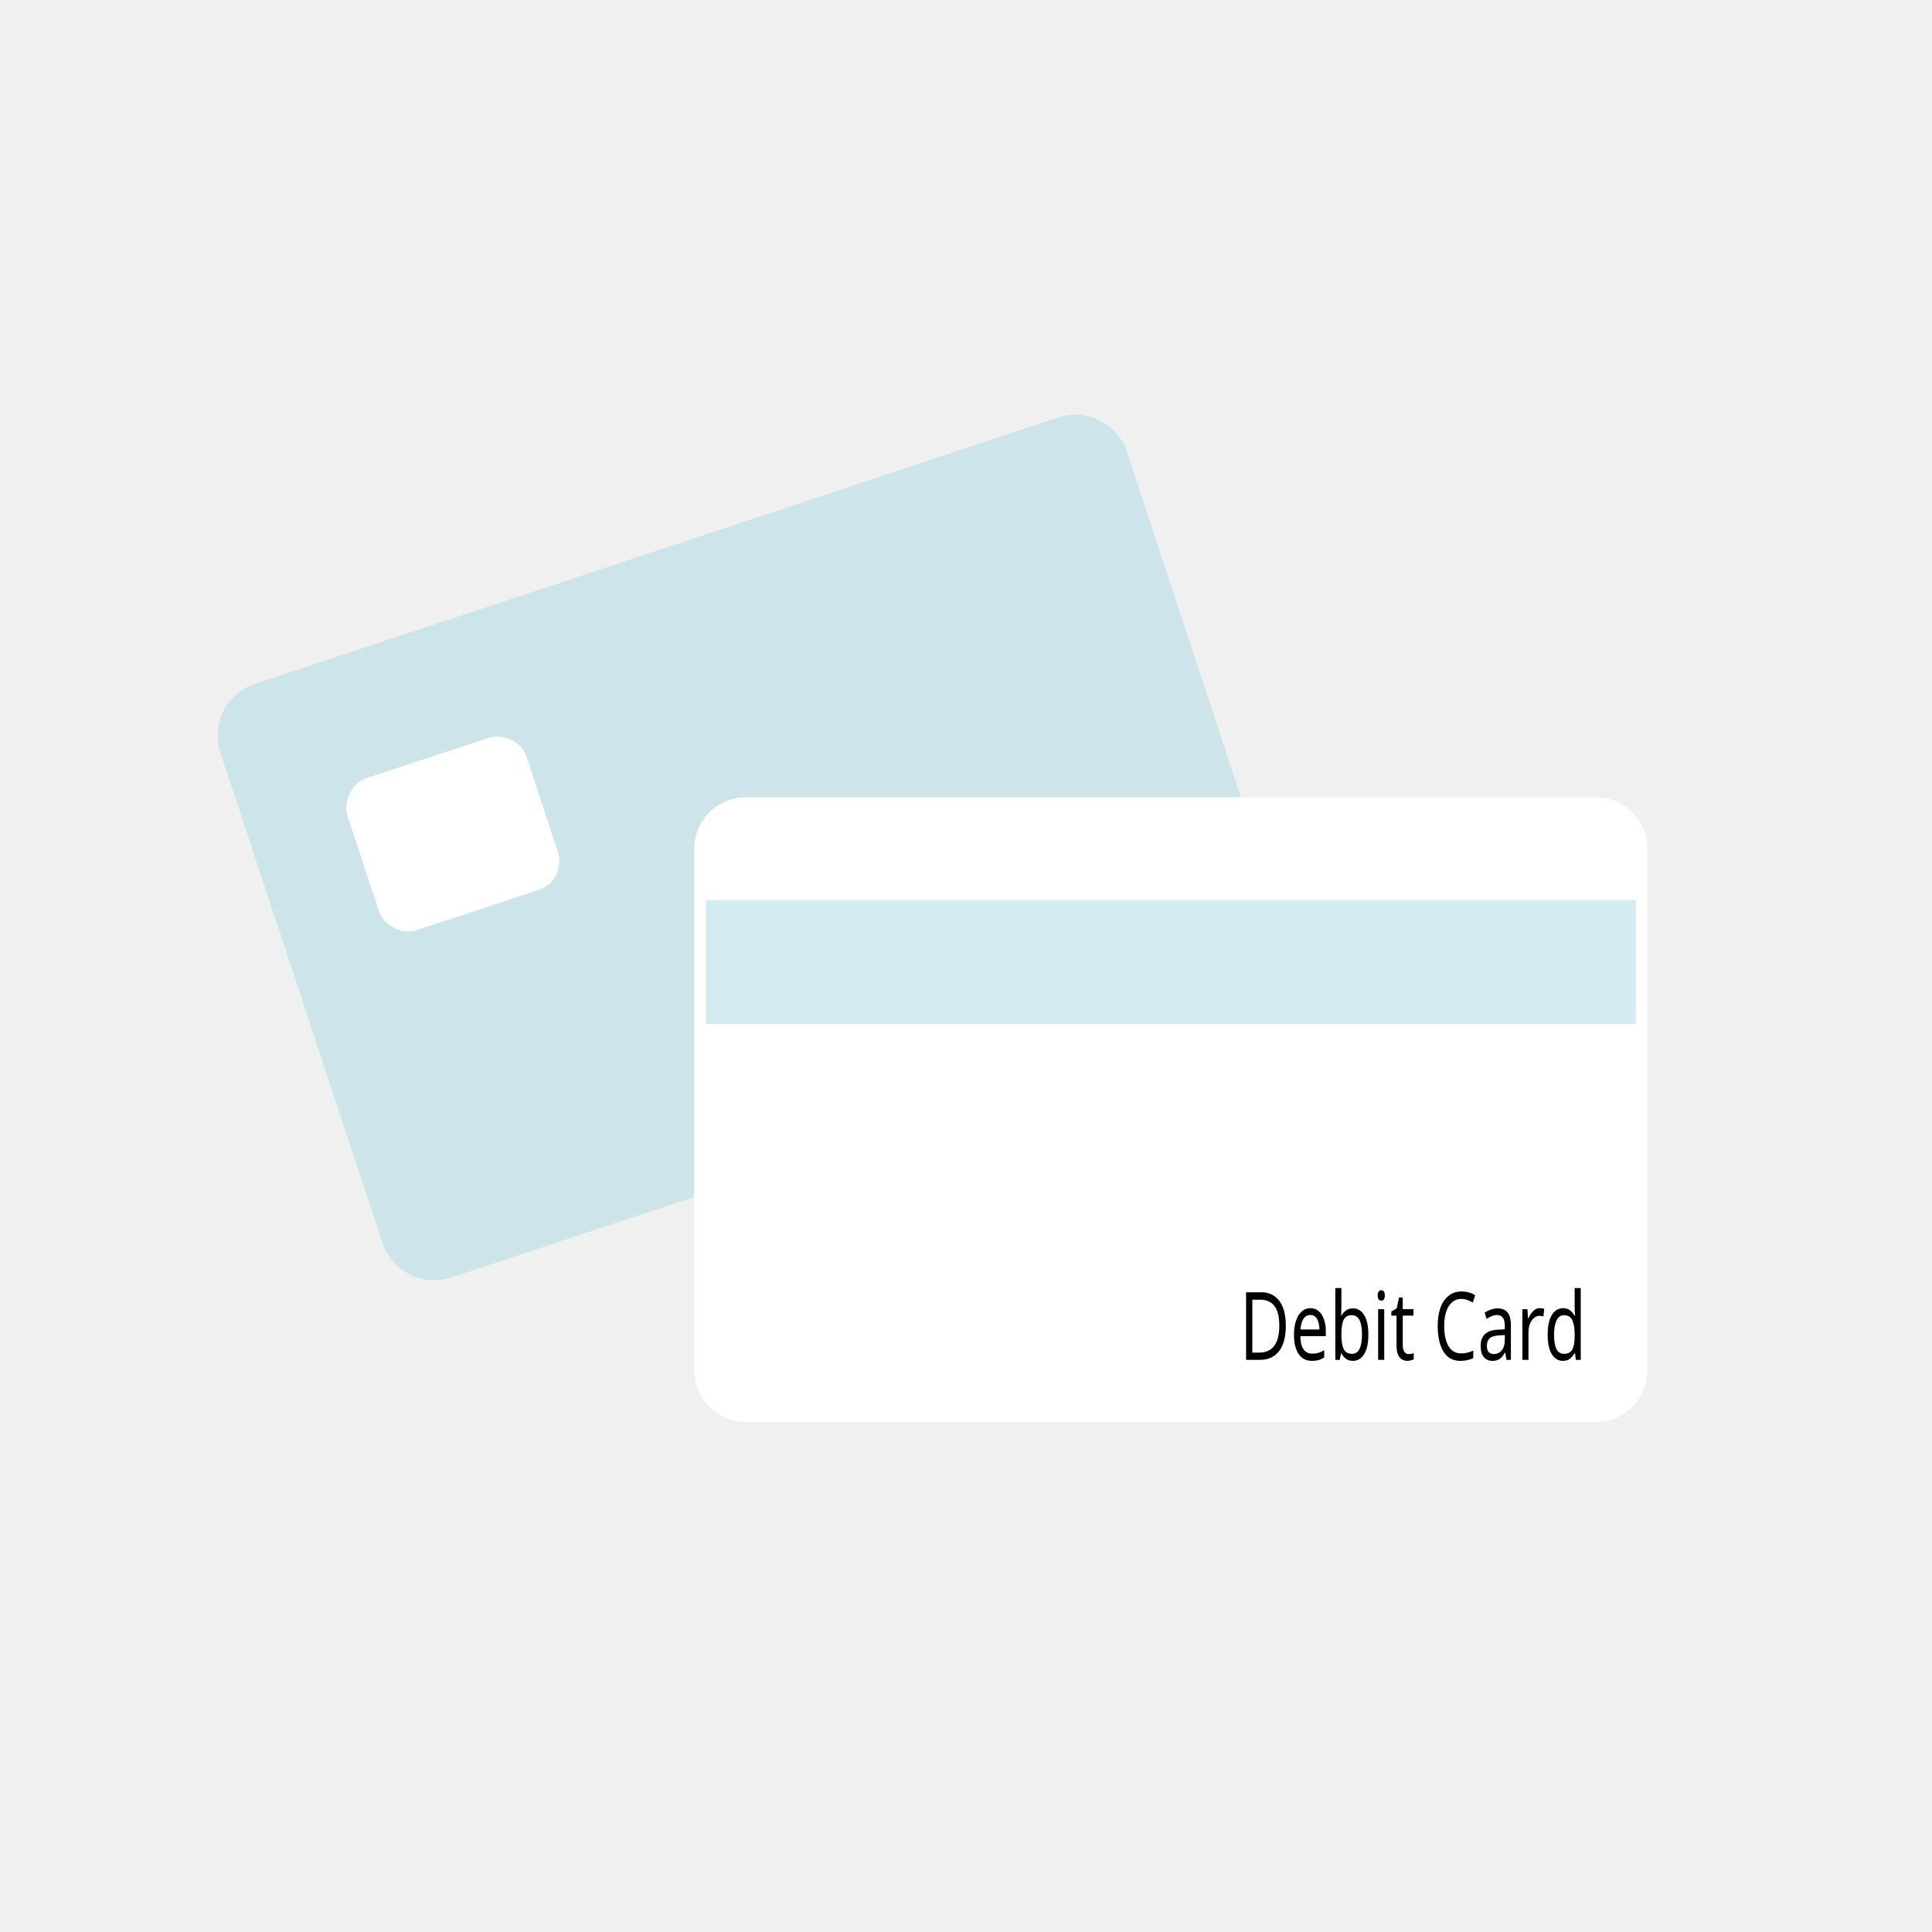
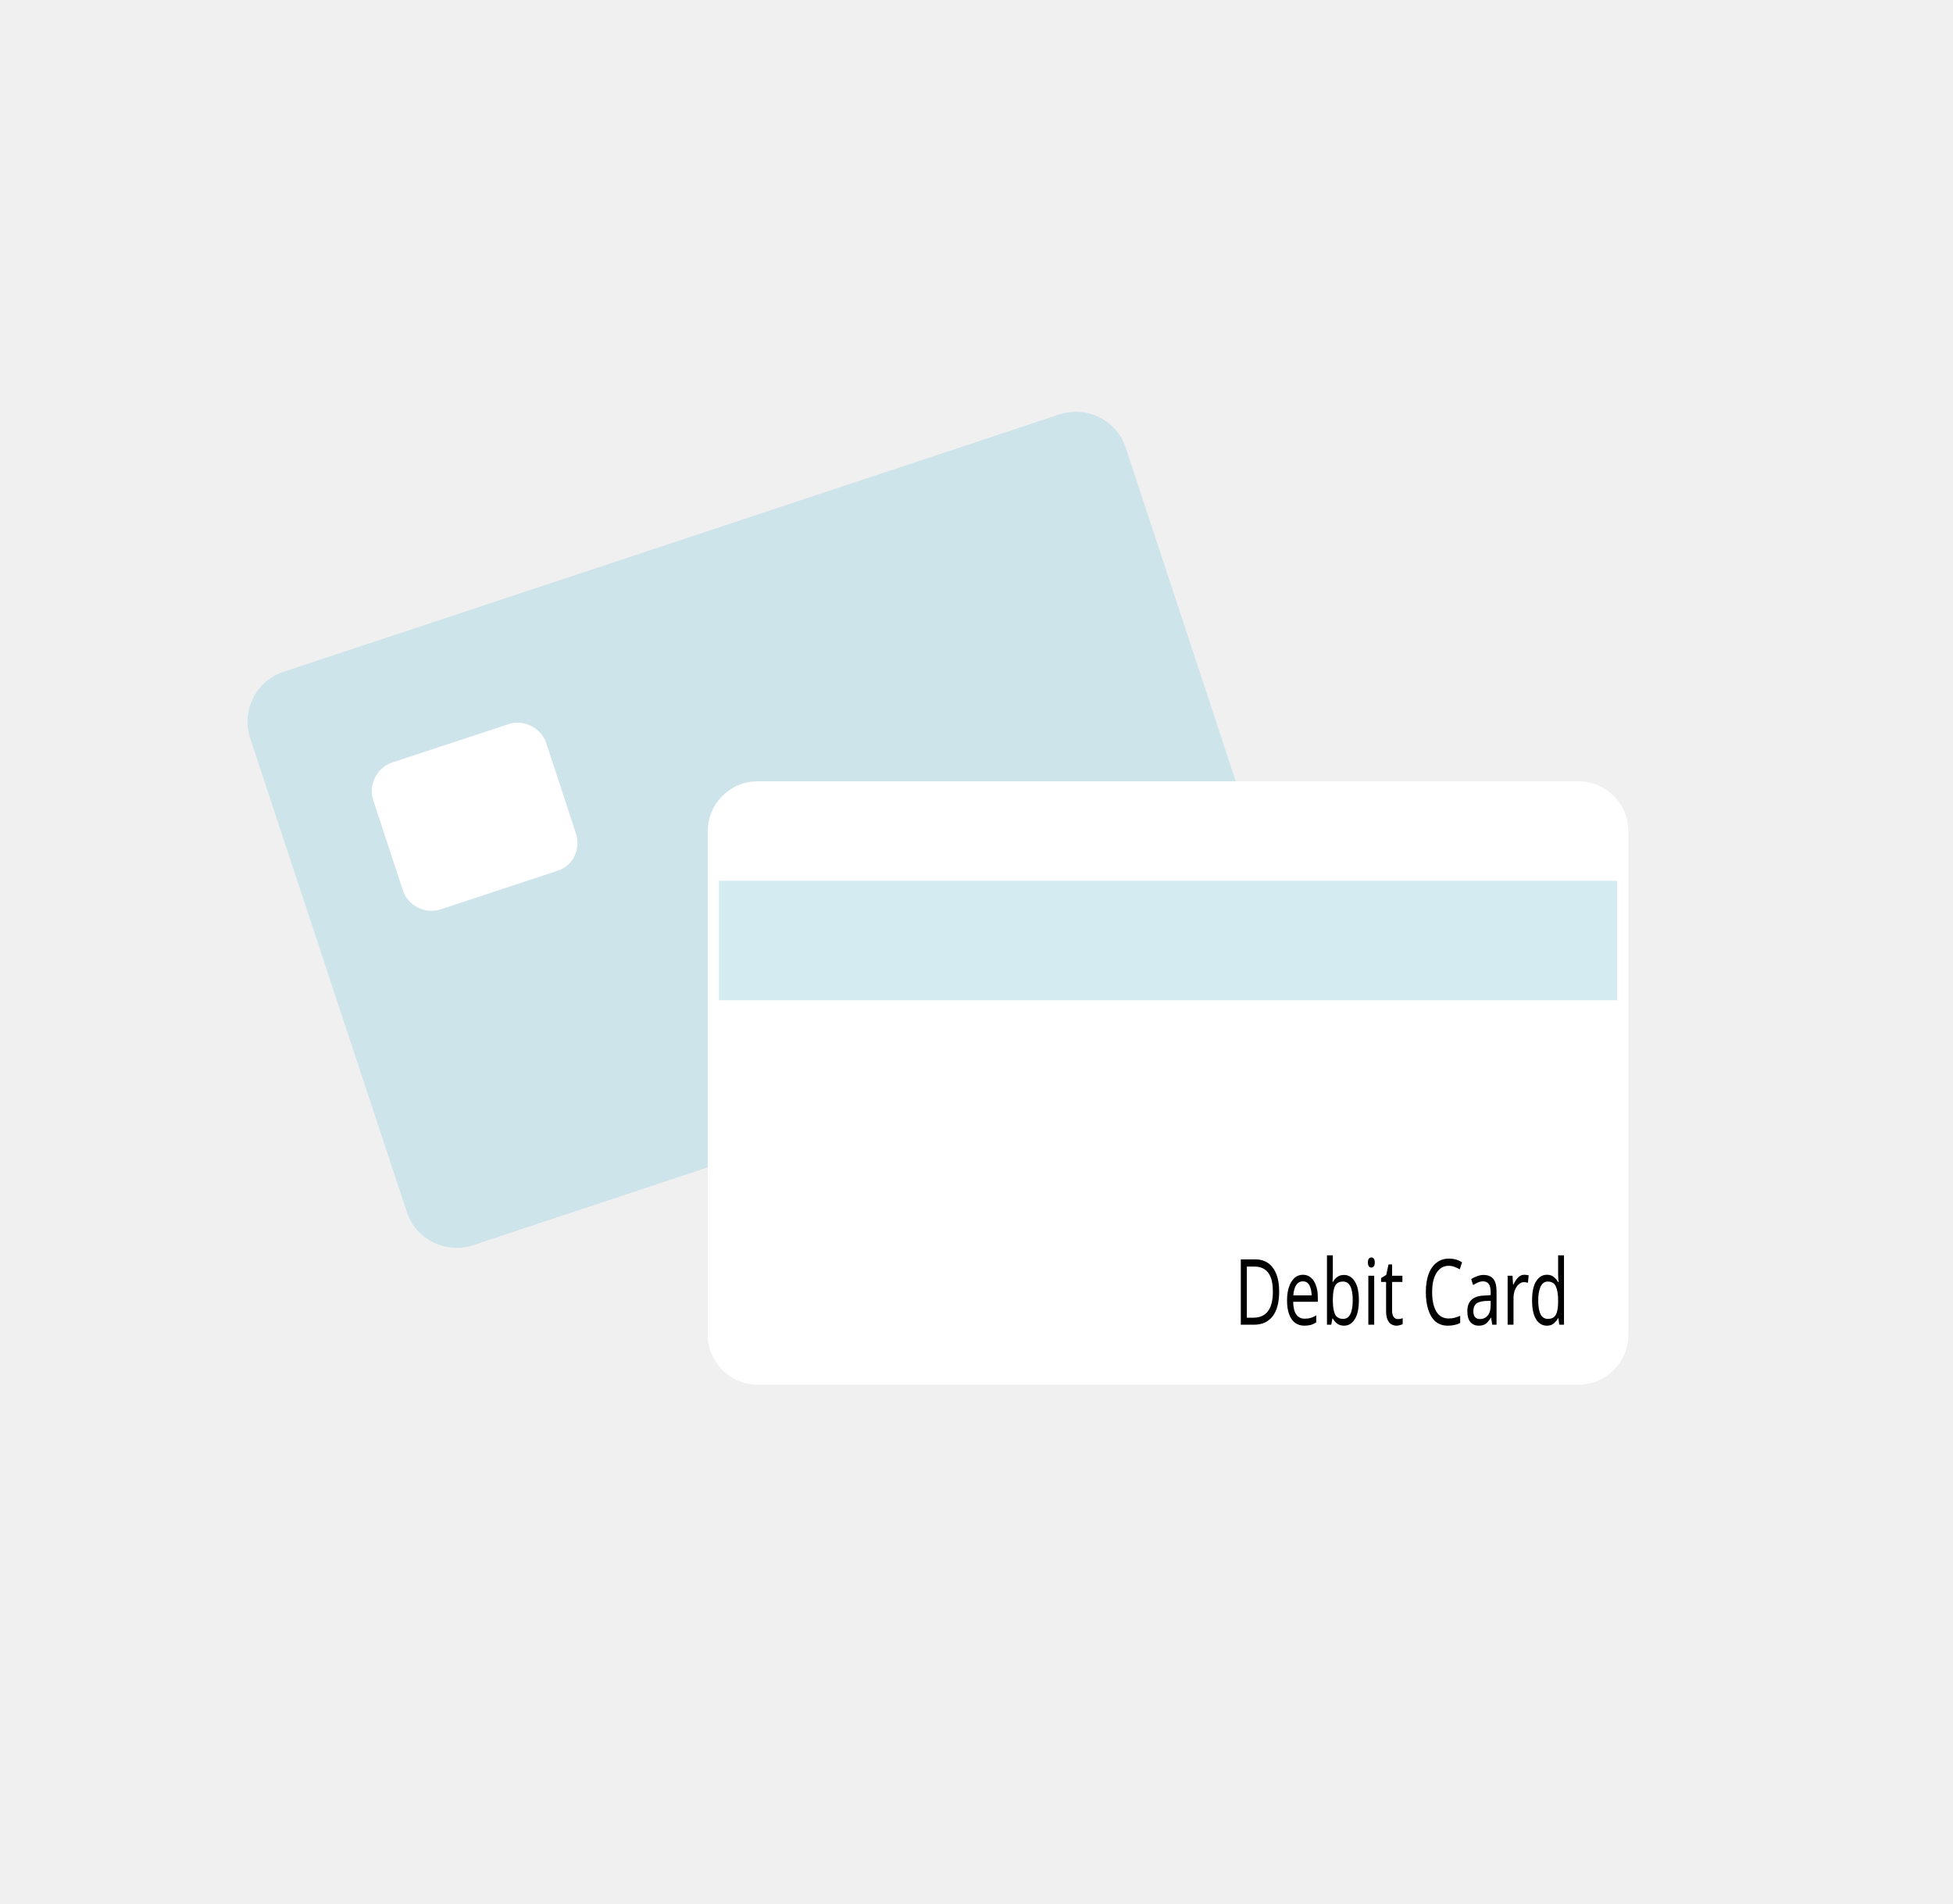
- <svg xmlns="http://www.w3.org/2000/svg" version="1.1" id="Layer_1" x="0px" y="0px" viewBox="-222 345.9 150 150" style="" xml:space="preserve">
+ <svg xmlns="http://www.w3.org/2000/svg" version="1.1" id="Layer_1" x="0px" y="0px" viewBox="-225 345 157 153" style="" xml:space="preserve">
  <style type="text/css">
	.st0{fill:url(#skyGradient);}
	.st1{fill:none;stroke:#FFFFFF;stroke-width:3.501;stroke-linecap:round;stroke-linejoin:round;stroke-miterlimit:10;}
	.st2{fill:#FFFFFF;}
	.st3{fill:none;stroke:#FFFFFF;stroke-width:5.834;stroke-miterlimit:10;}
	.st4{fill:#FFFFFF;stroke:url(#skyGradient);stroke-width:4.667;stroke-miterlimit:10;}
	.st5{fill:url(#skyGradient);}
	.st6{fill:none;stroke:url(#skyGradient);stroke-width:3.501;stroke-linecap:round;stroke-linejoin:round;stroke-miterlimit:10;}
	.st7{font-family:'MyriadPro-Bold';}
	.st8{font-size:7.341px;}
	.st9{fill:none;stroke:url(#skyGradient);stroke-width:2.917;stroke-linecap:round;stroke-linejoin:round;stroke-miterlimit:10;}
	.st10{fill:none;stroke:url(#skyGradient);stroke-width:1.167;stroke-linecap:round;stroke-linejoin:round;stroke-miterlimit:10;}
	.st11{fill:none;stroke:url(#skyGradient);stroke-width:7;stroke-miterlimit:10;}
	svg:hover .st{
		stroke:url(#skyGradient);
	}
	svg:hover .st0{
		fill:url(#skyGradient);
	} 
</style>
  <defs>
    <linearGradient id="skyGradient" x1="100%" y1="100%">
      <stop offset="0%" stop-color="lightblue" stop-opacity=".5">
        <animate attributeName="stop-color" values="lightblue;blue;red;red;black;red;red;purple;lightblue;lightblue;blue;red;red;black;red;red;purple;lightblue;lightblue;blue;red;red;black;red;red;purple;lightblue;lightblue;blue;red;red;black;red;red;purple;lightblue;lightblue;blue;red;red;black;red;red;purple;lightblue" dur="10s" repeatCount="indefinite" />
      </stop>
      <stop offset="100%" stop-color="lightblue" stop-opacity=".5">
        <animate attributeName="stop-color" values="lightblue;orange;purple;purple;black;purple;purple;blue;lightblue;lightblue;orange;purple;purple;black;purple;purple;blue;lightblue;lightblue;orange;purple;purple;black;purple;purple;blue;lightblue" dur="6s" repeatCount="indefinite" />
        <animate attributeName="offset" values=".95;.80;.60;.40;.20;0;.20;.40;.60;.80;.95" dur="6s" repeatCount="indefinite" />
      </stop>
    </linearGradient>
  </defs>
  <path id="XMLID_434_" class="st st0 QVkEcQuk_0" d="M-124.6,424.4l-62.4,20.7c-2.2,0.7-4.6-0.5-5.3-2.7l-12.6-38.1c-0.7-2.2,0.5-4.6,2.7-5.3  l62.4-20.7c2.2-0.7,4.6,0.5,5.3,2.7l12.6,38.2C-121.2,421.3-122.4,423.7-124.6,424.4z" />
  <path id="XMLID_433_" class="st st1 QVkEcQuk_1" d="M-188.2,424.7L-156.9,414.3" />
  <path id="XMLID_432_" class="st st2 QVkEcQuk_2" d="M-180.2,415l-9.4,3.1c-1.2,0.4-2.6-0.3-3-1.5l-2.4-7.3c-0.4-1.2,0.3-2.6,1.5-3l9.4-3.1  c1.2-0.4,2.6,0.3,3,1.5l2.4,7.3C-178.3,413.2-178.9,414.6-180.2,415z" />
  <path id="XMLID_431_" class="st3 QVkEcQuk_3" d="M-97.6,458.6h-67.2c-3.3,0-6.1-2.7-6.1-6.1v-41.2c0-3.3,2.7-6.1,6.1-6.1h67.2  c3.3,0,6.1,2.7,6.1,6.1v41.3C-91.5,455.9-94.2,458.6-97.6,458.6z" />
  <path id="XMLID_430_" class="st st4 QVkEcQuk_4" d="M-98.1,456.3h-66c-2.2,0-4-1.8-4-4v-40.5c0-2.2,1.8-4,4-4h66c2.2,0,4,1.8,4,4v40.5  C-94.1,454.5-95.9,456.3-98.1,456.3z" />
  <path id="XMLID_429_" class="st st5 QVkEcQuk_5" width="72.2" height="9.6" d="M-167.2 415.8 L-95 415.8 L-95 425.4 L-167.2 425.4 Z" />
  <path id="XMLID_428_" class="st st6 QVkEcQuk_6" d="M-160.2,432.4L-127.2,432" />
  <text id="XMLID_427_" transform="matrix(0.7364 0 0 1 -125.7823 451.4802)" class="st st7 st8">Debit Card</text>
  <path id="XMLID_426_" class="st st9 QVkEcQuk_7" d="M-157.8,438.3L-129.700,438" />
  <path id="XMLID_425_" class="st st10 QVkEcQuk_8" d="M-155.7,443L-131.700,442.800" />
  <path class="st st11 QVkEcQuk_9" d="M-219.5,420.9A72.5,72.5 0,1,1 -74.5,420.9A72.5,72.5 0,1,1 -219.5,420.9" />
  <style>.QVkEcQuk_0{stroke-dasharray:239 241;stroke-dashoffset:240;animation:QVkEcQuk_draw 700ms linear 0ms forwards;}.QVkEcQuk_1{stroke-dasharray:33 35;stroke-dashoffset:34;animation:QVkEcQuk_draw 700ms linear 111ms forwards;}.QVkEcQuk_2{stroke-dasharray:51 53;stroke-dashoffset:52;animation:QVkEcQuk_draw 700ms linear 222ms forwards;}.QVkEcQuk_3{stroke-dasharray:256 258;stroke-dashoffset:257;animation:QVkEcQuk_draw 700ms linear 333ms forwards;}.QVkEcQuk_4{stroke-dasharray:239 241;stroke-dashoffset:240;animation:QVkEcQuk_draw 700ms linear 444ms forwards;}.QVkEcQuk_5{stroke-dasharray:164 166;stroke-dashoffset:165;animation:QVkEcQuk_draw 700ms linear 555ms forwards;}.QVkEcQuk_6{stroke-dasharray:33 35;stroke-dashoffset:34;animation:QVkEcQuk_draw 700ms linear 666ms forwards;}.QVkEcQuk_7{stroke-dasharray:29 31;stroke-dashoffset:30;animation:QVkEcQuk_draw 700ms linear 777ms forwards;}.QVkEcQuk_8{stroke-dasharray:24 26;stroke-dashoffset:25;animation:QVkEcQuk_draw 700ms linear 888ms forwards;}.QVkEcQuk_9{stroke-dasharray:456 458;stroke-dashoffset:457;animation:QVkEcQuk_draw 700ms linear 500ms forwards;}@keyframes QVkEcQuk_draw{100%{stroke-dashoffset:0;}}@keyframes QVkEcQuk_fade{0%{stroke-opacity:1;}94.444%{stroke-opacity:1;}100%{stroke-opacity:0;}}</style>
</svg>
